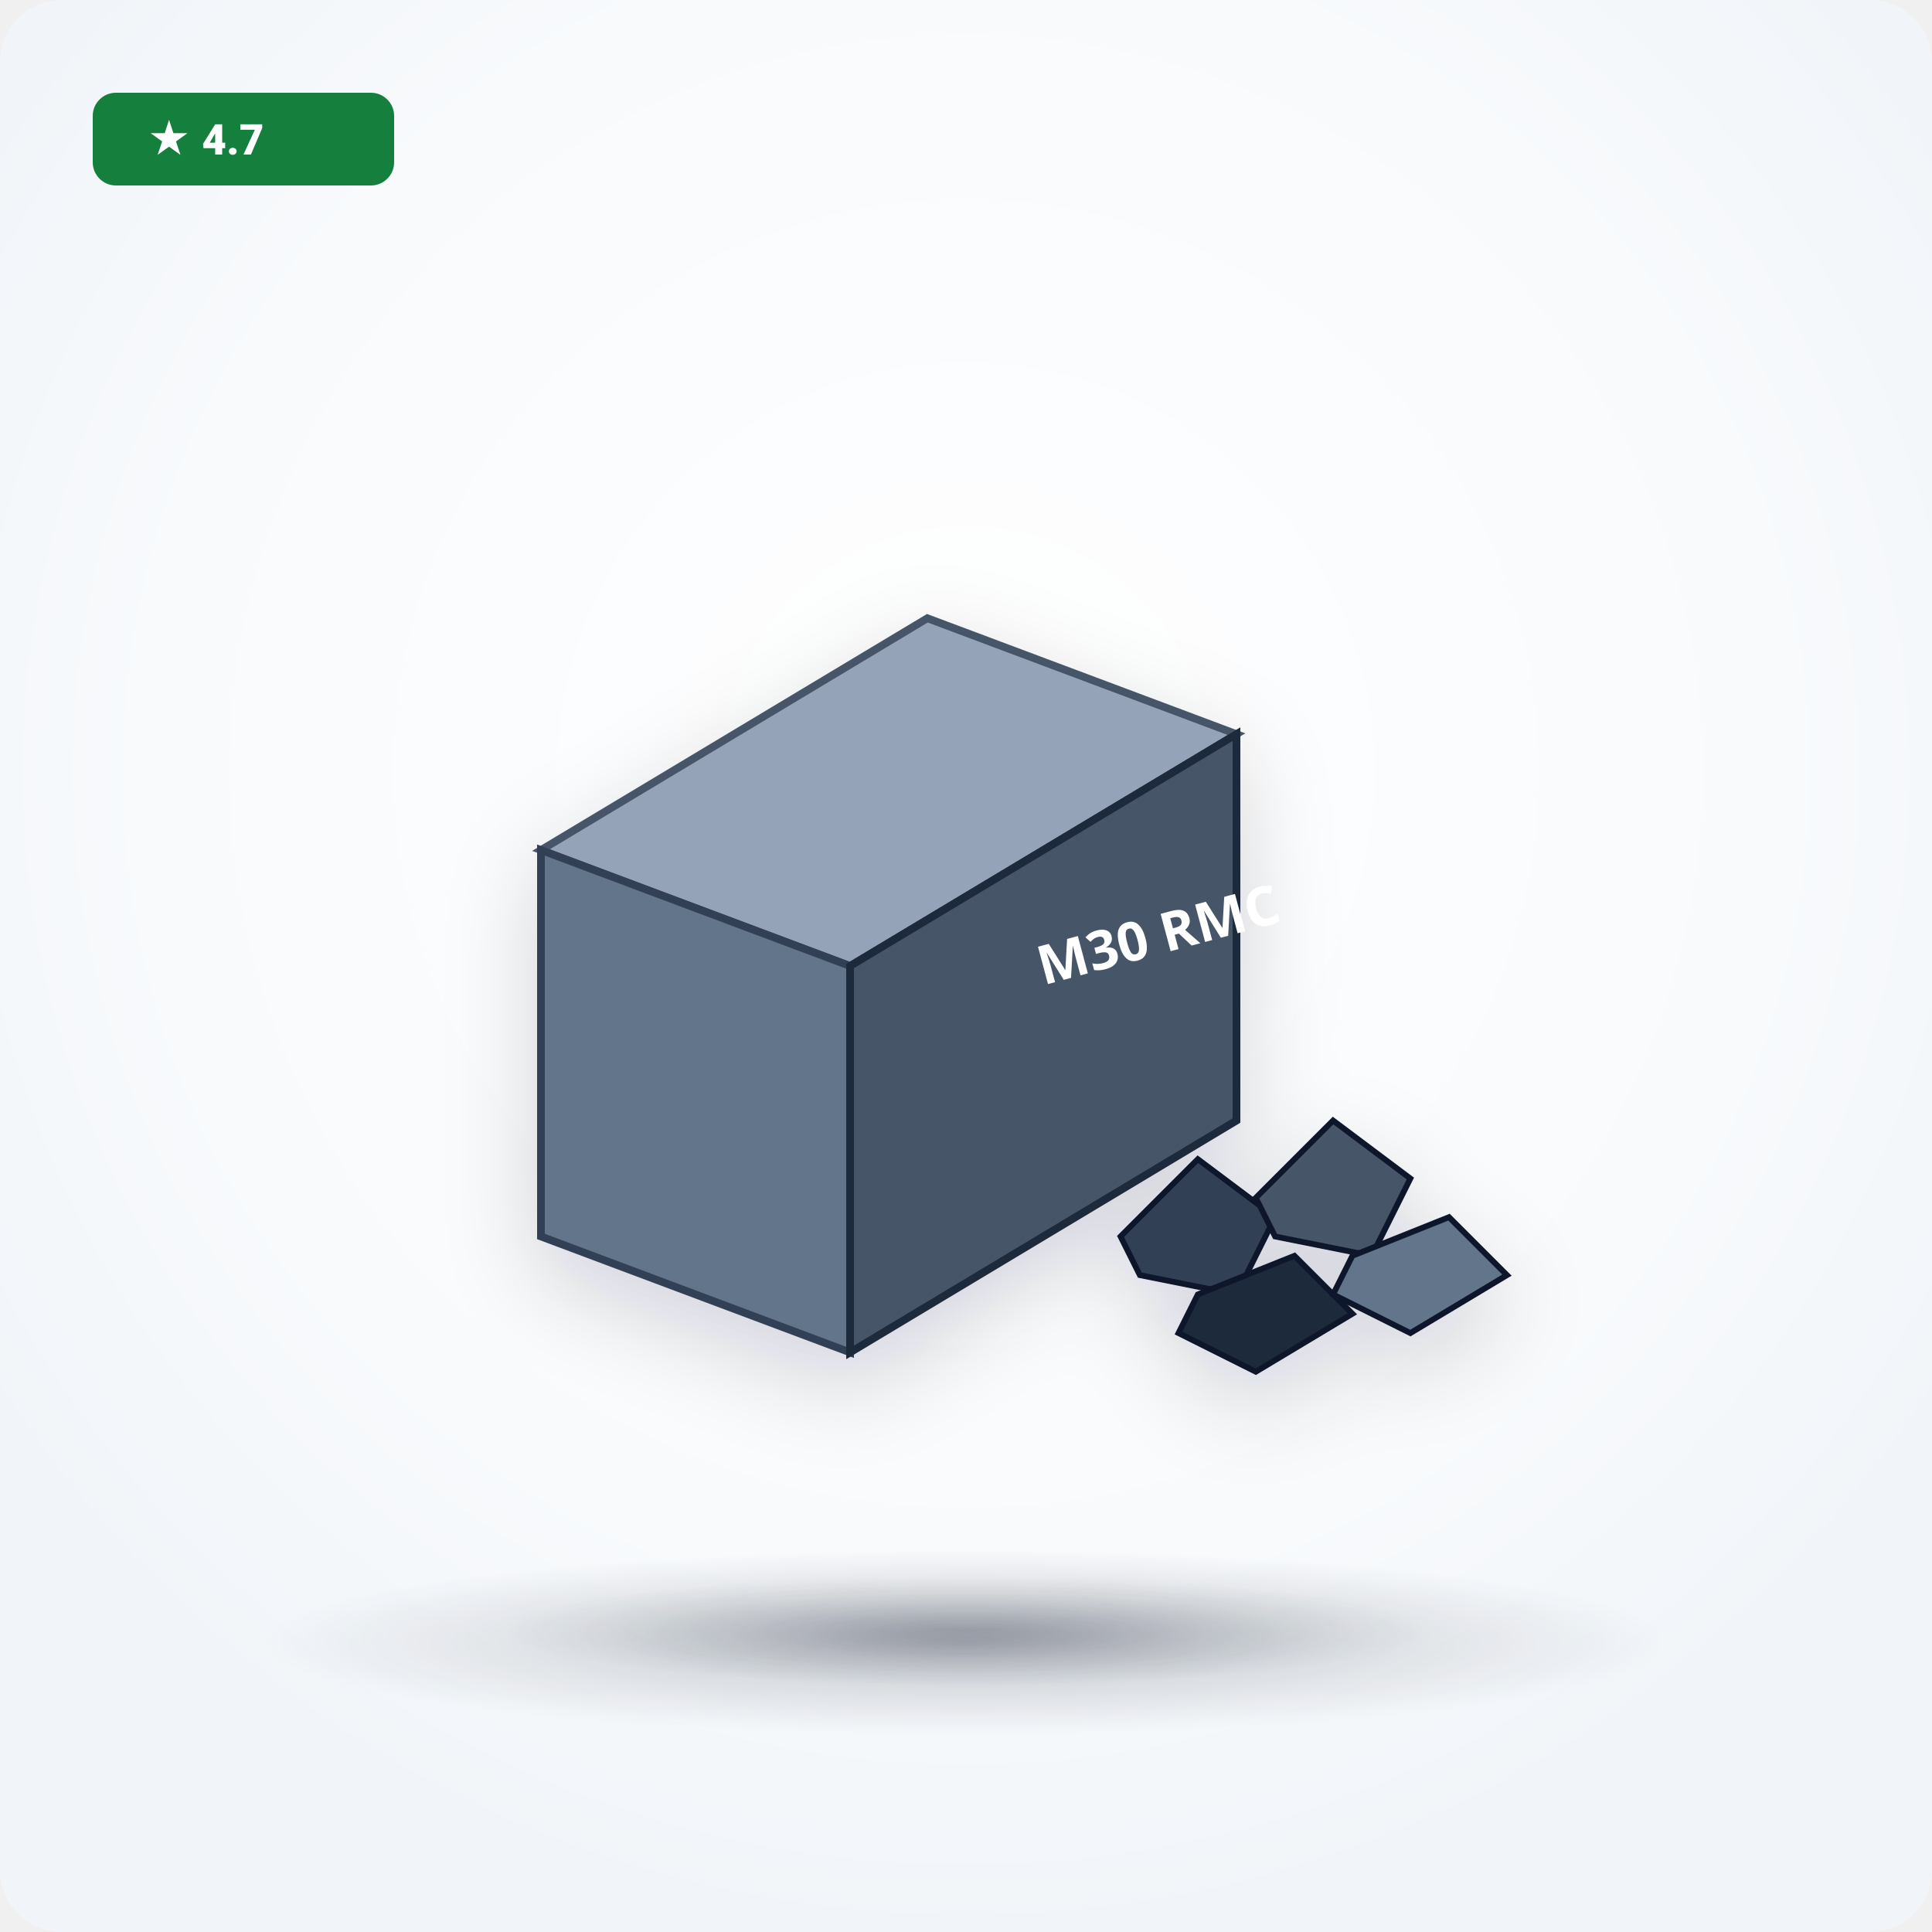
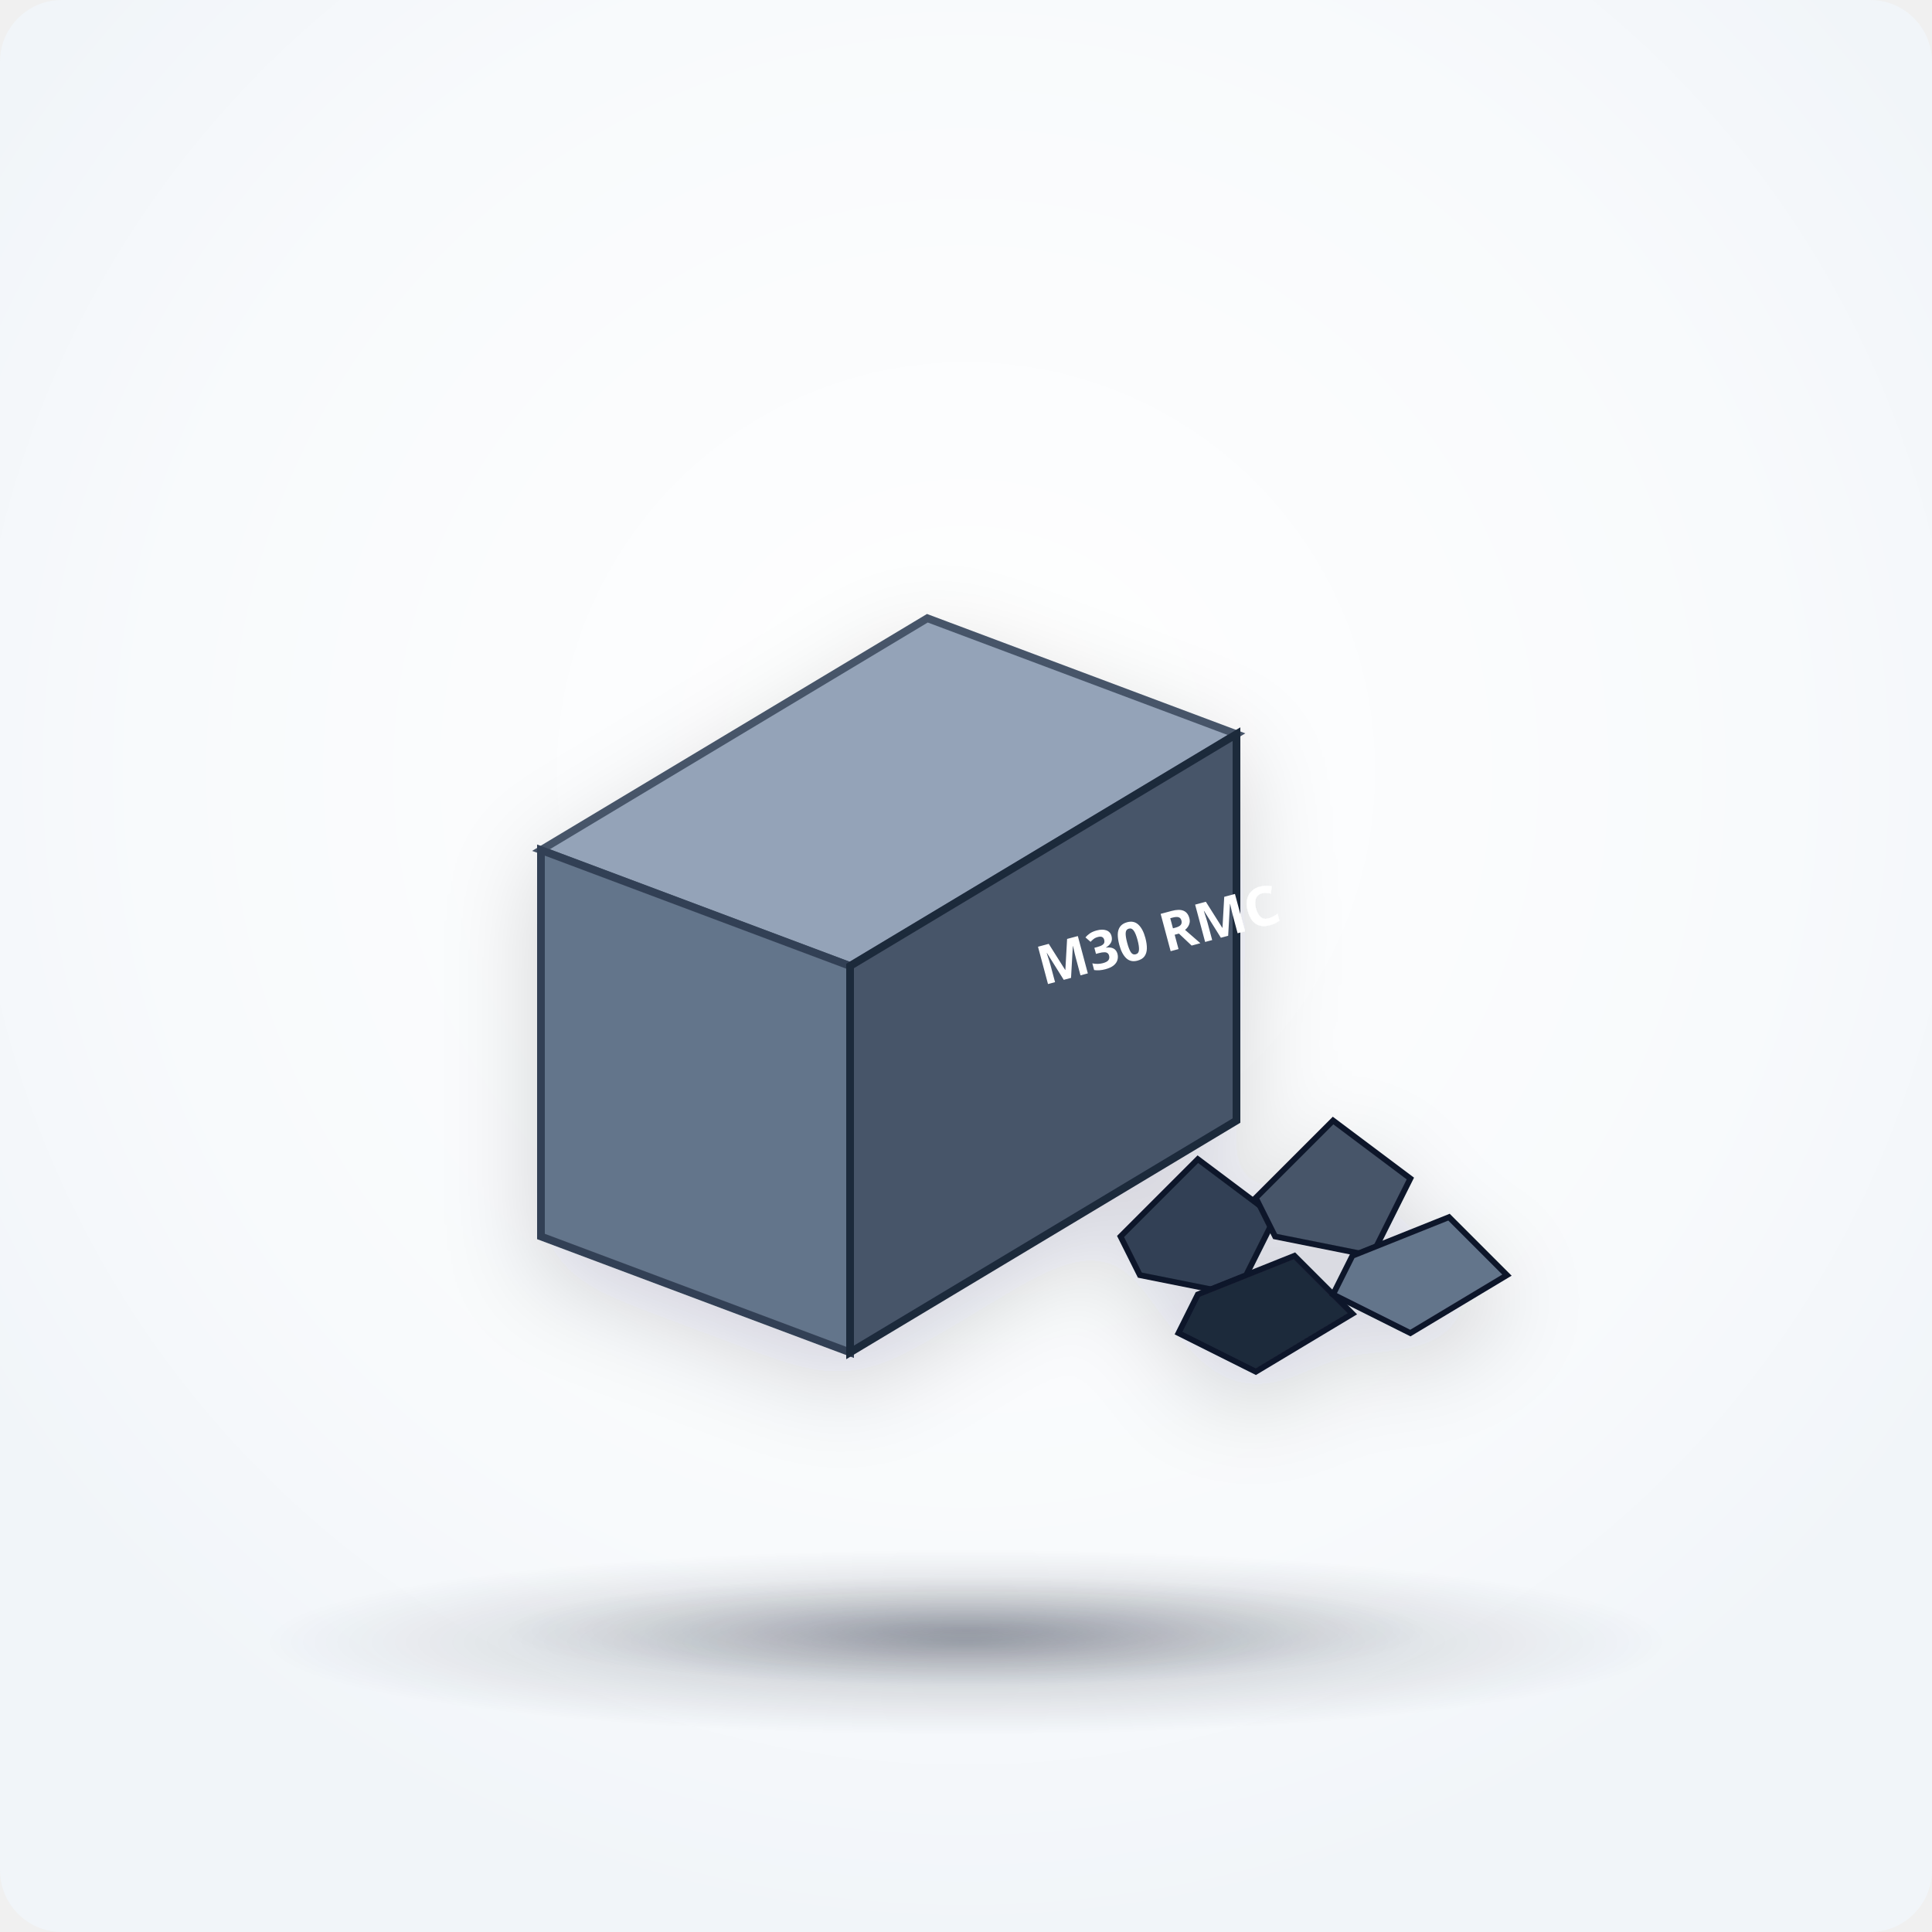
<svg xmlns="http://www.w3.org/2000/svg" viewBox="0 0 500 500" width="500" height="500">
  <defs>
    <radialGradient id="studioBg" cx="50%" cy="40%" r="60%">
      <stop offset="0%" stop-color="#ffffff" />
      <stop offset="70%" stop-color="#f8fafc" />
      <stop offset="100%" stop-color="#f1f5f9" />
    </radialGradient>
    <radialGradient id="contactShadow" cx="50%" cy="50%" r="50%">
      <stop offset="0%" stop-color="rgba(15, 23, 42, 0.28)" />
      <stop offset="50%" stop-color="rgba(15, 23, 42, 0.12)" />
      <stop offset="100%" stop-color="rgba(15, 23, 42, 0)" />
    </radialGradient>
    <linearGradient id="chromeGrad" x1="0%" y1="0%" x2="100%" y2="100%">
      <stop offset="0%" stop-color="#f1f5f9" />
      <stop offset="25%" stop-color="#94a3b8" />
      <stop offset="50%" stop-color="#ffffff" />
      <stop offset="75%" stop-color="#64748b" />
      <stop offset="100%" stop-color="#cbd5e1" />
    </linearGradient>
    <linearGradient id="copperGrad" x1="0%" y1="0%" x2="100%" y2="100%">
      <stop offset="0%" stop-color="#fdba74" />
      <stop offset="35%" stop-color="#ea580c" />
      <stop offset="70%" stop-color="#fed7aa" />
      <stop offset="100%" stop-color="#c2410c" />
    </linearGradient>
    <linearGradient id="darkMetal" x1="0%" y1="0%" x2="0%" y2="100%">
      <stop offset="0%" stop-color="#475569" />
      <stop offset="50%" stop-color="#1e293b" />
      <stop offset="100%" stop-color="#0f172a" />
    </linearGradient>
    <linearGradient id="toolBlue" x1="0%" y1="0%" x2="100%" y2="100%">
      <stop offset="0%" stop-color="#38bdf8" />
      <stop offset="40%" stop-color="#0284c7" />
      <stop offset="100%" stop-color="#0369a1" />
    </linearGradient>
    <linearGradient id="safetyOrange" x1="0%" y1="0%" x2="100%" y2="100%">
      <stop offset="0%" stop-color="#fb923c" />
      <stop offset="50%" stop-color="#ea580c" />
      <stop offset="100%" stop-color="#c2410c" />
    </linearGradient>
    <linearGradient id="dangerRed" x1="0%" y1="0%" x2="100%" y2="100%">
      <stop offset="0%" stop-color="#f87171" />
      <stop offset="50%" stop-color="#dc2626" />
      <stop offset="100%" stop-color="#991b1b" />
    </linearGradient>
    <linearGradient id="cautionYellow" x1="0%" y1="0%" x2="100%" y2="100%">
      <stop offset="0%" stop-color="#fde047" />
      <stop offset="40%" stop-color="#eab308" />
      <stop offset="100%" stop-color="#ca8a04" />
    </linearGradient>
    <filter id="softGlow" x="-20%" y="-20%" width="140%" height="140%">
      <feDropShadow dx="0" dy="8" stdDeviation="12" flood-color="#0f172a" flood-opacity="0.16" />
    </filter>
  </defs>
  <rect width="500" height="500" rx="16" fill="url(#studioBg)" />
  <ellipse cx="250" cy="425" rx="180" ry="24" fill="url(#contactShadow)" />
  <ellipse cx="250" cy="422" rx="120" ry="14" fill="url(#contactShadow)" opacity="0.8" />
  <g filter="url(#softGlow)">
    <g transform="translate(100, 80)">
      <polygon points="40,140 140,80 220,110 120,170" fill="#94a3b8" stroke="#475569" stroke-width="2" />
      <polygon points="40,140 120,170 120,270 40,240" fill="#64748b" stroke="#334155" stroke-width="2" />
      <polygon points="120,170 220,110 220,210 120,270" fill="#475569" stroke="#1e293b" stroke-width="2" />
      <text x="170" y="175" font-family="sans-serif" font-size="14" font-weight="900" fill="#ffffff" transform="rotate(-15 170 175)">M30 RMC</text>
      <g transform="translate(180, 200)">
        <polygon points="10,40 30,20 50,35 40,55 15,50" fill="#334155" stroke="#0f172a" stroke-width="1.5" />
        <polygon points="45,30 65,10 85,25 75,45 50,40" fill="#475569" stroke="#0f172a" stroke-width="1.5" />
        <polygon points="30,55 55,45 70,60 45,75 25,65" fill="#1e293b" stroke="#0f172a" stroke-width="1.5" />
        <polygon points="70,45 95,35 110,50 85,65 65,55" fill="#64748b" stroke="#0f172a" stroke-width="1.5" />
      </g>
    </g>
  </g>
-   <g transform="translate(24, 24)">
-     <rect width="78" height="24" rx="6" fill="#15803d" />
-     <text x="14" y="16" font-family="-apple-system, BlinkMacSystemFont, 'Segoe UI', Roboto, sans-serif" font-size="11" font-weight="800" fill="#ffffff">★ 4.7</text>
-   </g>
</svg>
